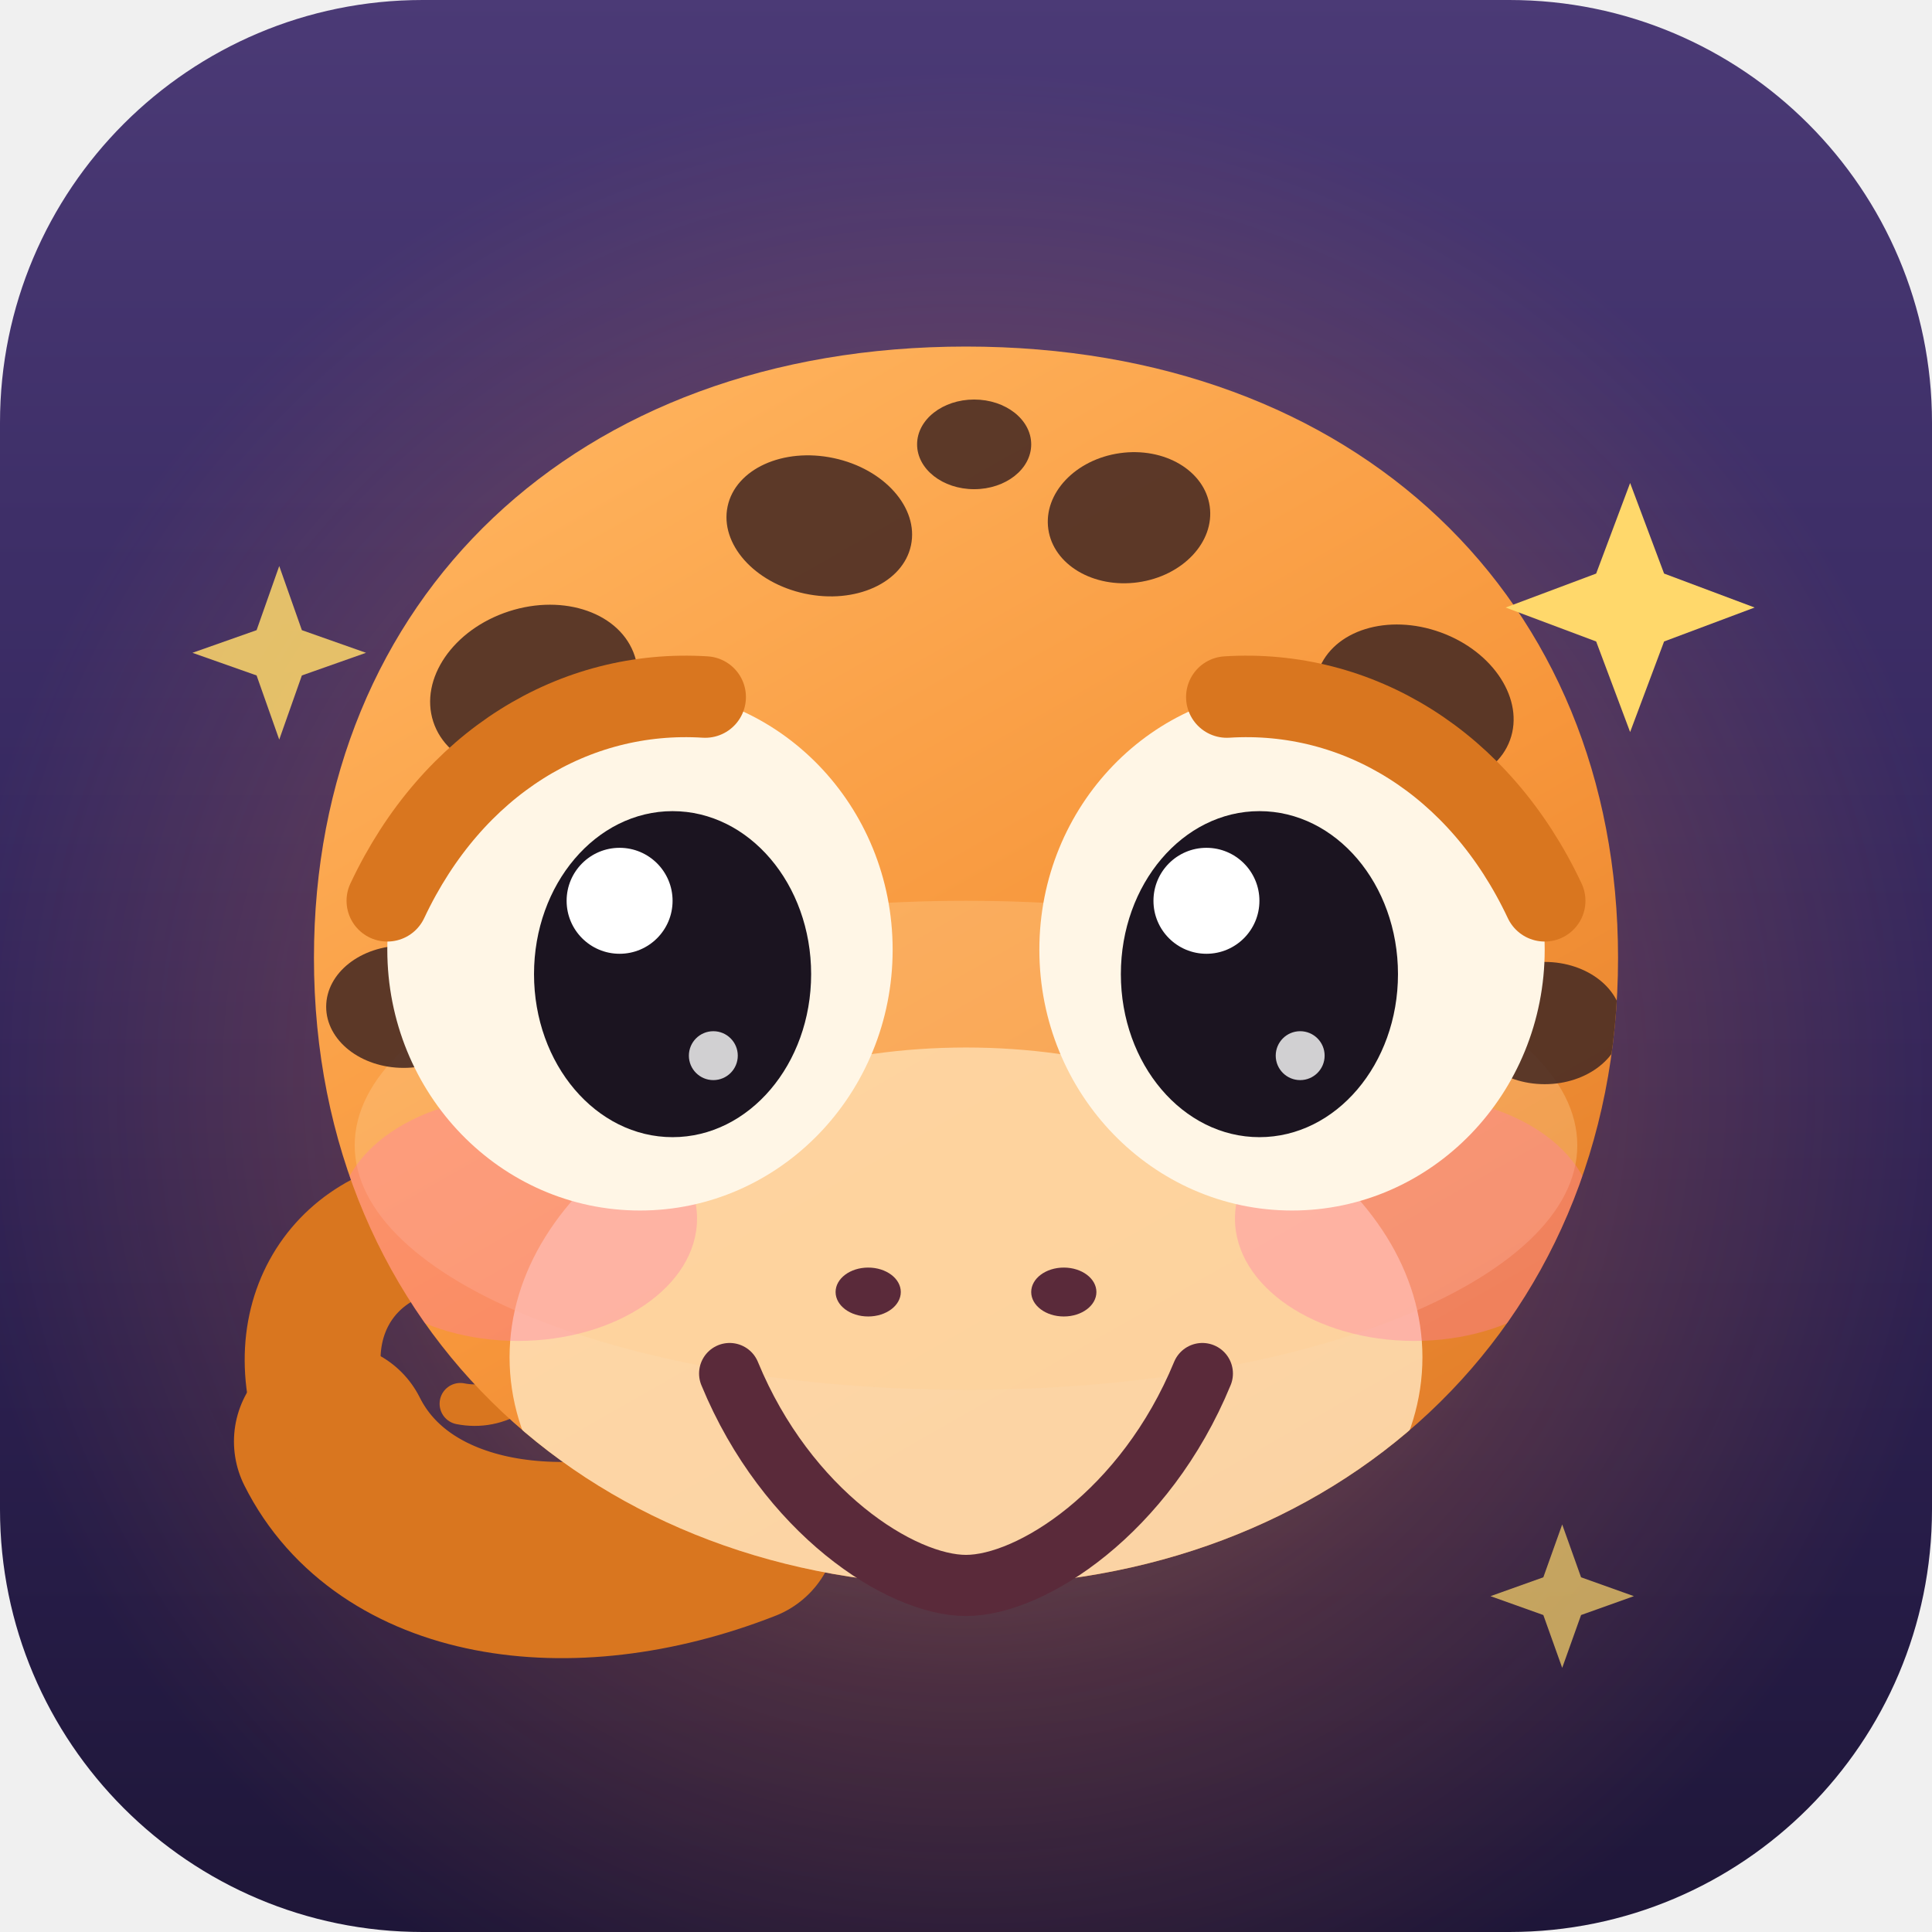
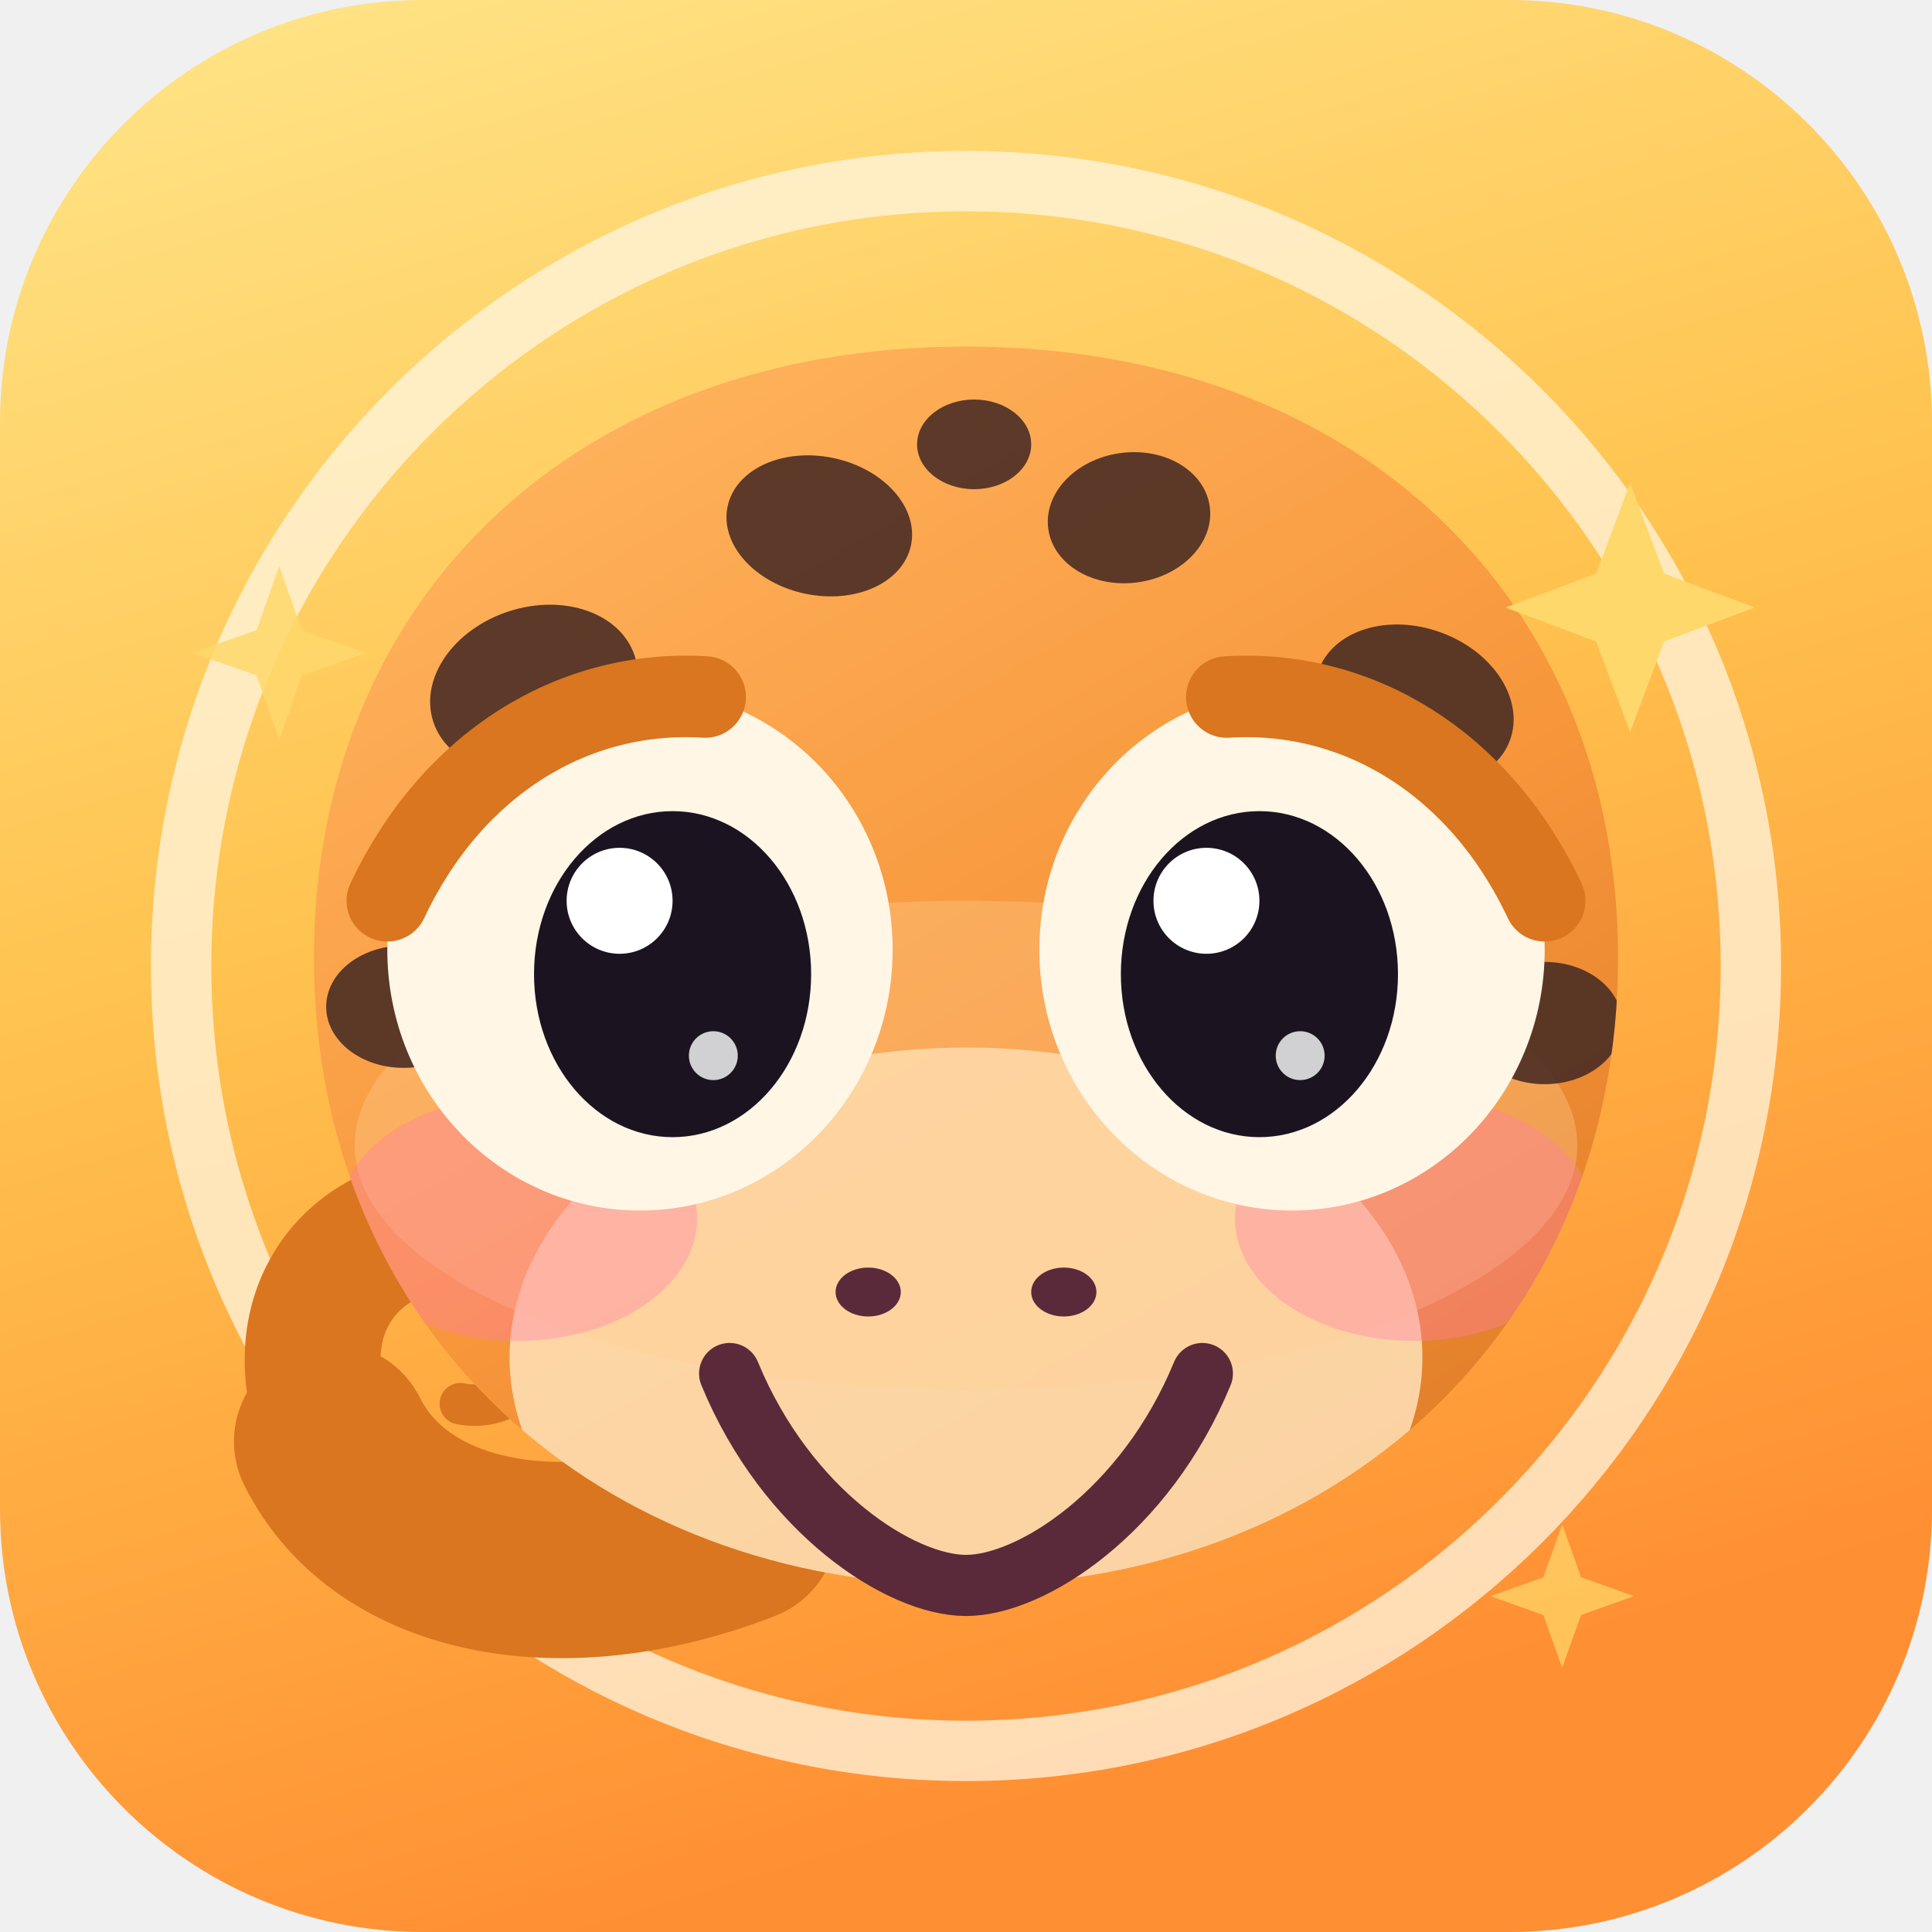
<svg xmlns="http://www.w3.org/2000/svg" viewBox="0 0 512 512" width="512" height="512" role="img" aria-label="My Gecko">
  <defs>
-     <linearGradient id="bg" x1="0" y1="0" x2="0" y2="1">
-       <stop offset="0" stop-color="#4B3A76" />
-       <stop offset=".55" stop-color="#31245A" />
-       <stop offset="1" stop-color="#1E1638" />
+     <linearGradient id="bgA" x1="0" y1="0" x2=".3" y2="1">
+       <stop offset="0" stop-color="#FFE68A" />
+       <stop offset=".5" stop-color="#FFC24E" />
+       <stop offset="1" stop-color="#FF8F33" />
    </linearGradient>
-     <radialGradient id="glow" cx=".5" cy=".56" r=".52">
-       <stop offset="0" stop-color="#FFC66B" stop-opacity=".55" />
-       <stop offset=".6" stop-color="#FF8A3D" stop-opacity=".18" />
-       <stop offset="1" stop-color="#FF8A3D" stop-opacity="0" />
-     </radialGradient>
    <linearGradient id="skin" x1=".2" y1="0" x2=".8" y2="1">
      <stop offset="0" stop-color="#FFB45E" />
      <stop offset=".55" stop-color="#F7963B" />
      <stop offset="1" stop-color="#E07C28" />
    </linearGradient>
    <clipPath id="headClip">
      <path d="M256 104c-96 0-160 62-160 150 0 92 70 154 160 154s160-62 160-154c0-88-64-150-160-150z" />
    </clipPath>
  </defs>
-   <rect width="512" height="512" rx="112" fill="url(#bg)" />
-   <rect width="512" height="512" rx="112" fill="url(#glow)" />
+   <rect width="512" height="512" rx="112" fill="url(#bgA)" />
+   <circle cx="256" cy="256" r="208" fill="none" stroke="#FFF6E0" stroke-width="16" opacity=".75" />
  <g fill="none" stroke="#D9761F" stroke-linecap="round">
    <path d="M196 404c-46 18-92 10-108-22" stroke-width="52" />
    <path d="M88 382c-14-30 2-56 30-58" stroke-width="36" />
    <path d="M118 324c22-2 34 14 28 32" stroke-width="22" />
    <path d="M146 356c-4 12-14 18-24 16" stroke-width="11" />
  </g>
  <g transform="translate(256 256) scale(1.08) translate(-256 -256)">
    <path d="M256 104c-96 0-160 62-160 150 0 92 70 154 160 154s160-62 160-154c0-88-64-150-160-150z" fill="url(#skin)" />
    <g clip-path="url(#headClip)">
      <ellipse cx="256" cy="352" rx="112" ry="76" fill="#FFE2B8" opacity=".85" />
      <ellipse cx="256" cy="300" rx="150" ry="60" fill="#FFCE92" opacity=".35" />
      <g fill="#4A2C23" opacity=".9">
        <ellipse cx="150" cy="188" rx="26" ry="20" transform="rotate(-18 150 188)" />
        <ellipse cx="220" cy="148" rx="23" ry="17" transform="rotate(12 220 148)" />
        <ellipse cx="296" cy="146" rx="20" ry="16" transform="rotate(-8 296 146)" />
        <ellipse cx="366" cy="192" rx="25" ry="19" transform="rotate(20 366 192)" />
        <ellipse cx="118" cy="266" rx="19" ry="15" />
        <ellipse cx="398" cy="270" rx="19" ry="15" />
        <ellipse cx="258" cy="128" rx="14" ry="11" />
      </g>
      <ellipse cx="146" cy="318" rx="44" ry="30" fill="#FF7FA8" opacity=".38" />
      <ellipse cx="366" cy="318" rx="44" ry="30" fill="#FF7FA8" opacity=".38" />
    </g>
    <g>
      <ellipse cx="176" cy="252" rx="62" ry="64" fill="#FFF6E6" />
      <ellipse cx="336" cy="252" rx="62" ry="64" fill="#FFF6E6" />
      <ellipse cx="184" cy="258" rx="34" ry="40" fill="#1B1420" />
      <ellipse cx="328" cy="258" rx="34" ry="40" fill="#1B1420" />
      <circle cx="171" cy="240" r="13" fill="#FFFFFF" />
      <circle cx="315" cy="240" r="13" fill="#FFFFFF" />
      <circle cx="194" cy="278" r="6" fill="#FFFFFF" opacity=".8" />
      <circle cx="338" cy="278" r="6" fill="#FFFFFF" opacity=".8" />
      <path d="M114 240c16-34 46-52 78-50" fill="none" stroke="#D9761F" stroke-width="20" stroke-linecap="round" />
      <path d="M398 240c-16-34-46-52-78-50" fill="none" stroke="#D9761F" stroke-width="20" stroke-linecap="round" />
    </g>
    <g fill="#5A2A3A">
      <ellipse cx="232" cy="336" rx="8" ry="6" />
      <ellipse cx="280" cy="336" rx="8" ry="6" />
    </g>
    <path d="M198 356c14 34 42 52 58 52s44-18 58-52" fill="none" stroke="#5A2A3A" stroke-width="15" stroke-linecap="round" />
  </g>
  <g fill="#FFD86B">
    <path d="M432 128l9 24 24 9-24 9-9 24-9-24-24-9 24-9z" />
    <path d="M74 150l6 17 17 6-17 6-6 17-6-17-17-6 17-6z" opacity=".85" />
    <path d="M414 404l5 14 14 5-14 5-5 14-5-14-14-5 14-5z" opacity=".7" />
  </g>
</svg>
